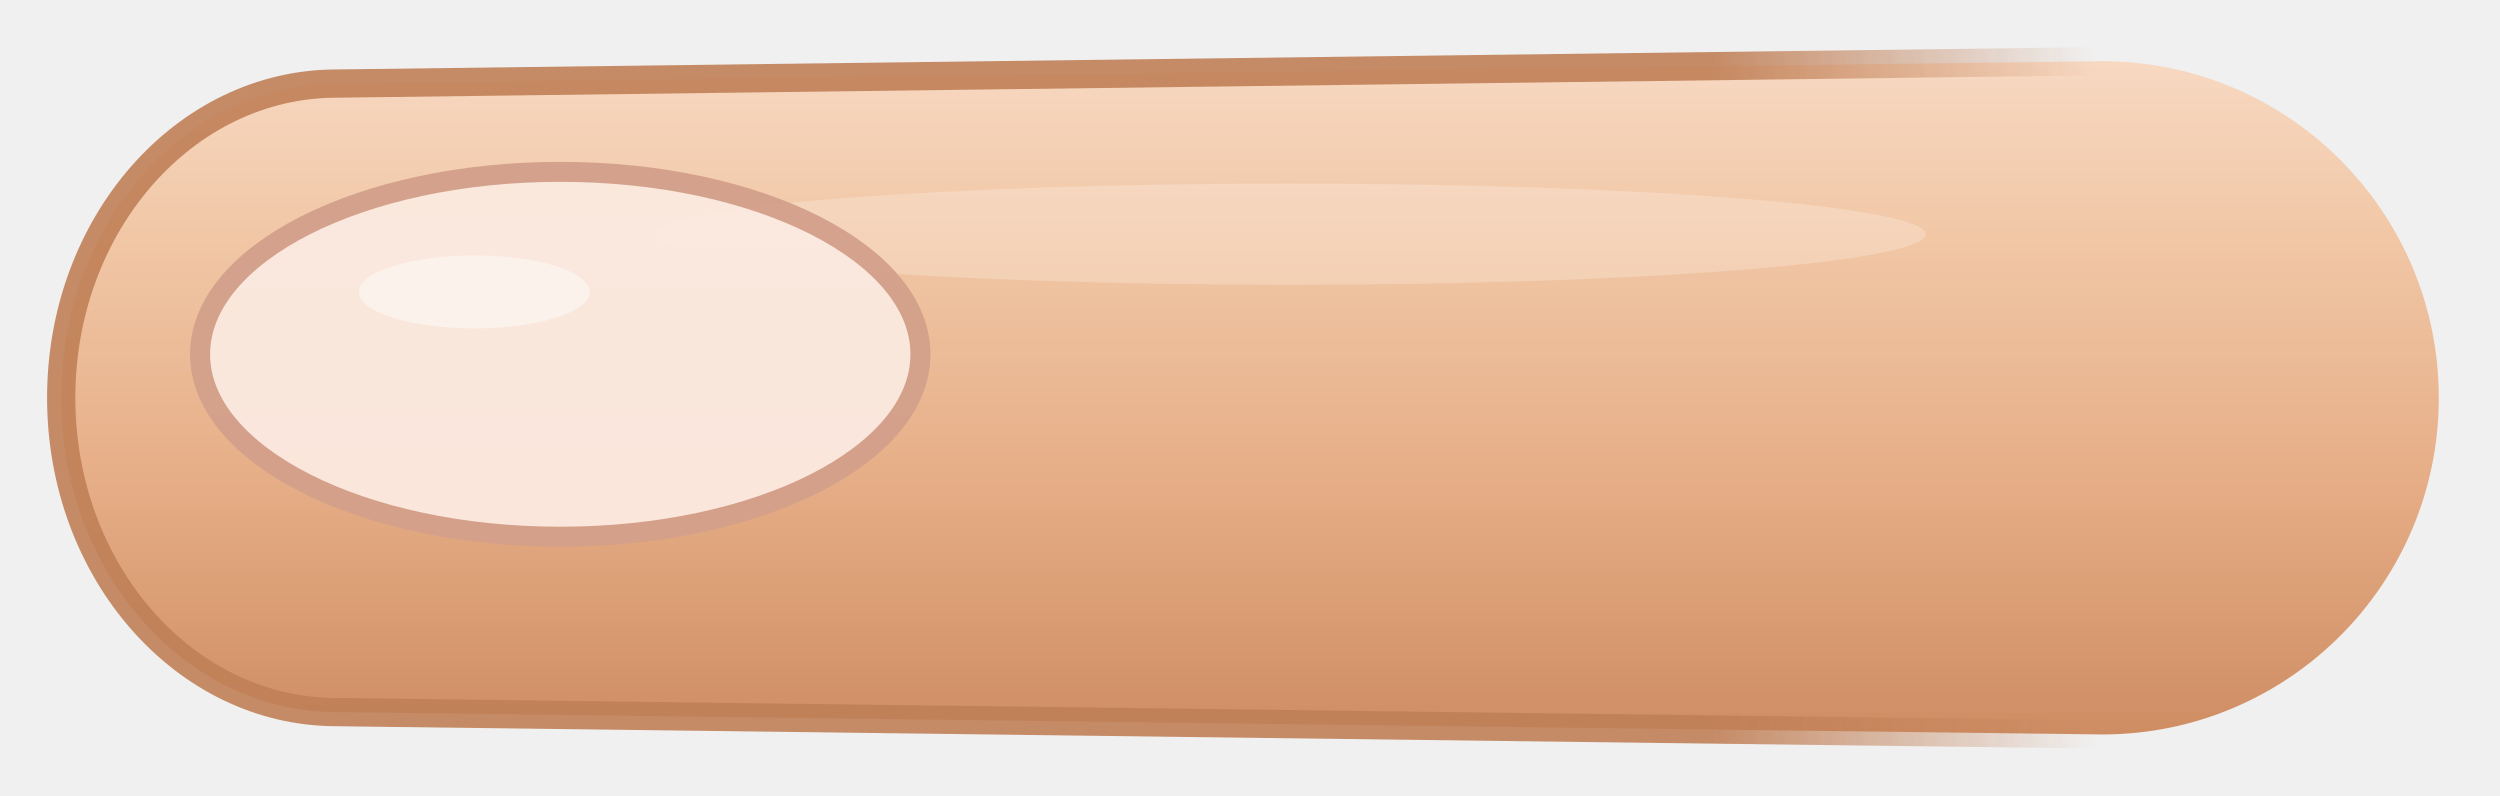
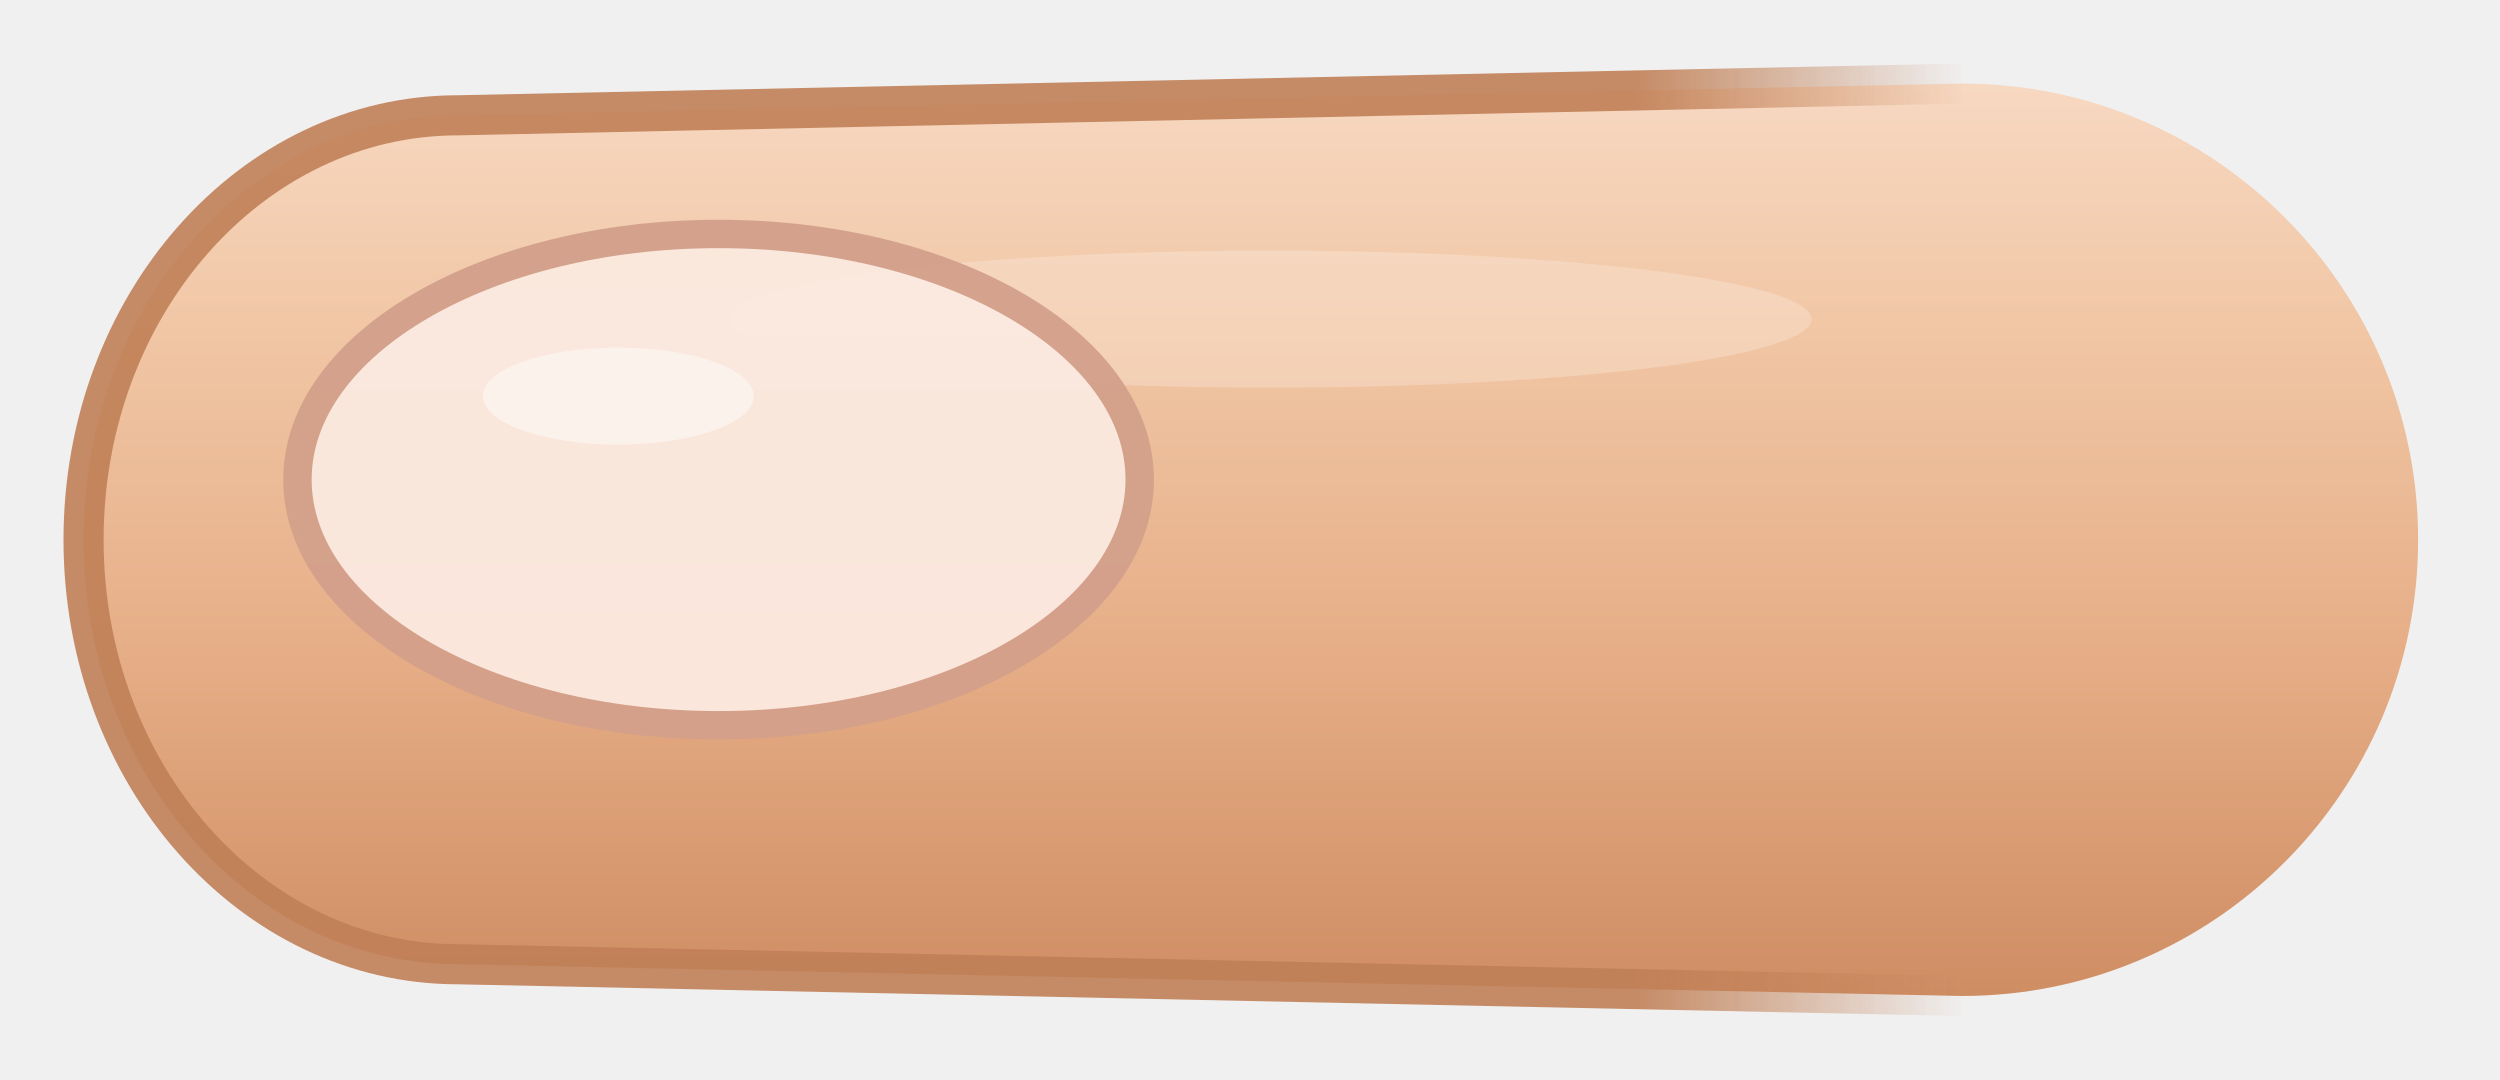
- <svg xmlns="http://www.w3.org/2000/svg" viewBox="-1.786 -0.338 2.124 0.676" fill="none">
+ <svg xmlns="http://www.w3.org/2000/svg" viewBox="-1.174 -0.323 1.496 0.646" fill="none">
  <defs>
    <linearGradient id="skin-little3" x1="0" y1="0" x2="0" y2="1">
      <stop offset="0%" stop-color="#f7d8c1" />
      <stop offset="26%" stop-color="#f1c7a6" />
      <stop offset="62%" stop-color="#e6ae87" />
      <stop offset="100%" stop-color="#cf8d63" />
    </linearGradient>
-     <linearGradient id="edge-little3" gradientUnits="userSpaceOnUse" x1="0" y1="0" x2="-0.33" y2="0">
+     <linearGradient id="edge-little3" gradientUnits="userSpaceOnUse" x1="0" y1="0" x2="-0.198" y2="0">
      <stop offset="0%" stop-color="#c07f56" stop-opacity="0" />
      <stop offset="100%" stop-color="#c07f56" stop-opacity="1" />
    </linearGradient>
    <clipPath id="clip-little3">
-       <path d="M 0 -0.286 L -1.5 -0.267 A 0.234 0.267 0 0 0 -1.5 0.267 L 0 0.286 A 0.286 0.286 0 0 0 0 -0.286 Z" />
+       <path d="M 0 -0.273 L -0.9 -0.254 A 0.224 0.254 0 0 0 -0.9 0.254 L 0 0.273 A 0.273 0.273 0 0 0 0 -0.273 Z" />
    </clipPath>
  </defs>
  <g class="part" data-part="little-3" data-facing="left">
-     <path class="skin" d="M 0 -0.286 L -1.5 -0.267 A 0.234 0.267 0 0 0 -1.5 0.267 L 0 0.286 A 0.286 0.286 0 0 0 0 -0.286 Z" />
+     <path class="skin" d="M 0 -0.273 L -0.9 -0.254 A 0.224 0.254 0 0 0 -0.9 0.254 L 0 0.273 A 0.273 0.273 0 0 0 0 -0.273 Z" />
    <g clip-path="url(#clip-little3)">
-       <ellipse class="shine" cx="-0.69" cy="-0.139" rx="0.54" ry="0.043" />
-       <ellipse class="nail" cx="-1.31" cy="-0.037" rx="0.306" ry="0.155" />
-       <ellipse class="nail-shine" cx="-1.383" cy="-0.09" rx="0.098" ry="0.031" />
+       <ellipse class="shine" cx="-0.414" cy="-0.132" rx="0.324" ry="0.041" />
+       <ellipse class="nail" cx="-0.744" cy="-0.036" rx="0.252" ry="0.147" />
+       <ellipse class="nail-shine" cx="-0.804" cy="-0.086" rx="0.081" ry="0.029" />
    </g>
-     <path class="edge" d="M 0 -0.286 L -1.5 -0.267 A 0.234 0.267 0 0 0 -1.5 0.267 L 0 0.286" />
+     <path class="edge" d="M 0 -0.273 L -0.9 -0.254 A 0.224 0.254 0 0 0 -0.9 0.254 L 0 0.273" />
  </g>
  <style>
    .skin { fill: url(#skin-little3); }
    .shine { fill: #fff6ee; opacity: 0.26; }
    .crease { fill: none; stroke: #c4835f; stroke-width: 0.02; stroke-linecap: round; opacity: 0.42; }
    .edge { fill: none; stroke: url(#edge-little3); stroke-width: 0.024; stroke-linecap: butt; opacity: 0.9; }
    .nail { fill: #fbe9e0; stroke: #d3a08a; stroke-width: 0.017; opacity: 0.95; }
    .nail-shine { fill: #fff; opacity: 0.45; }
  </style>
</svg>
